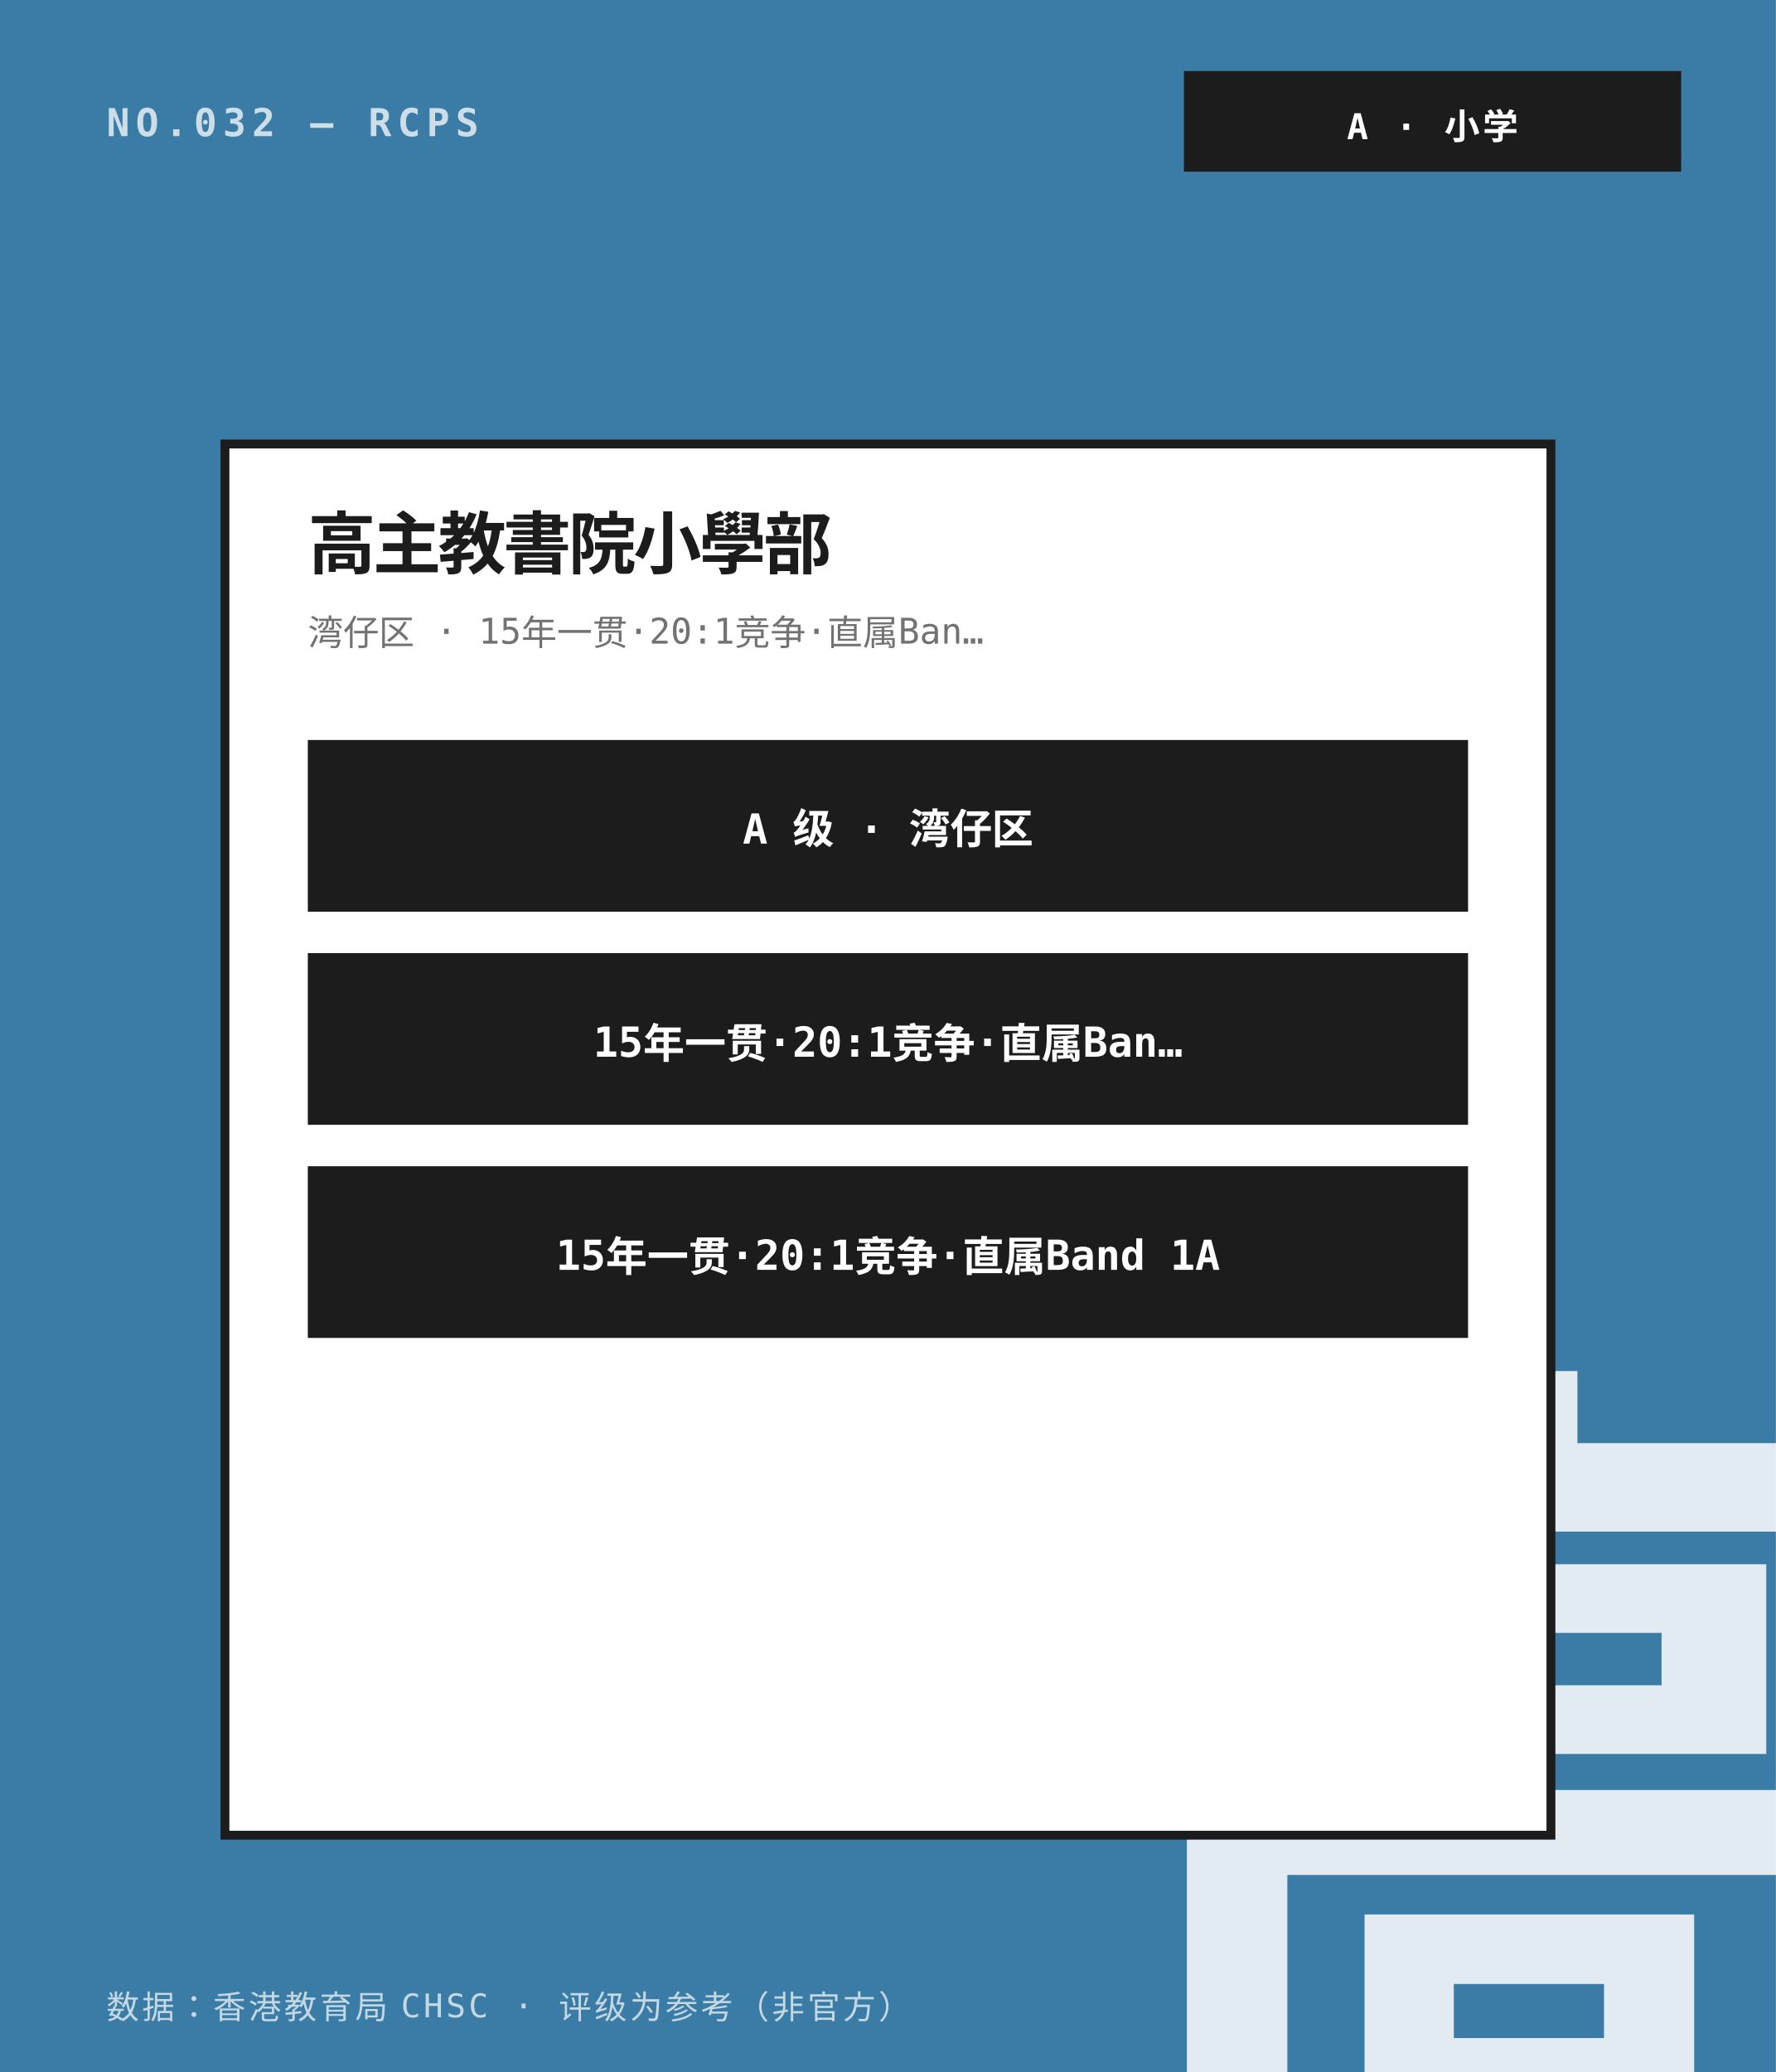
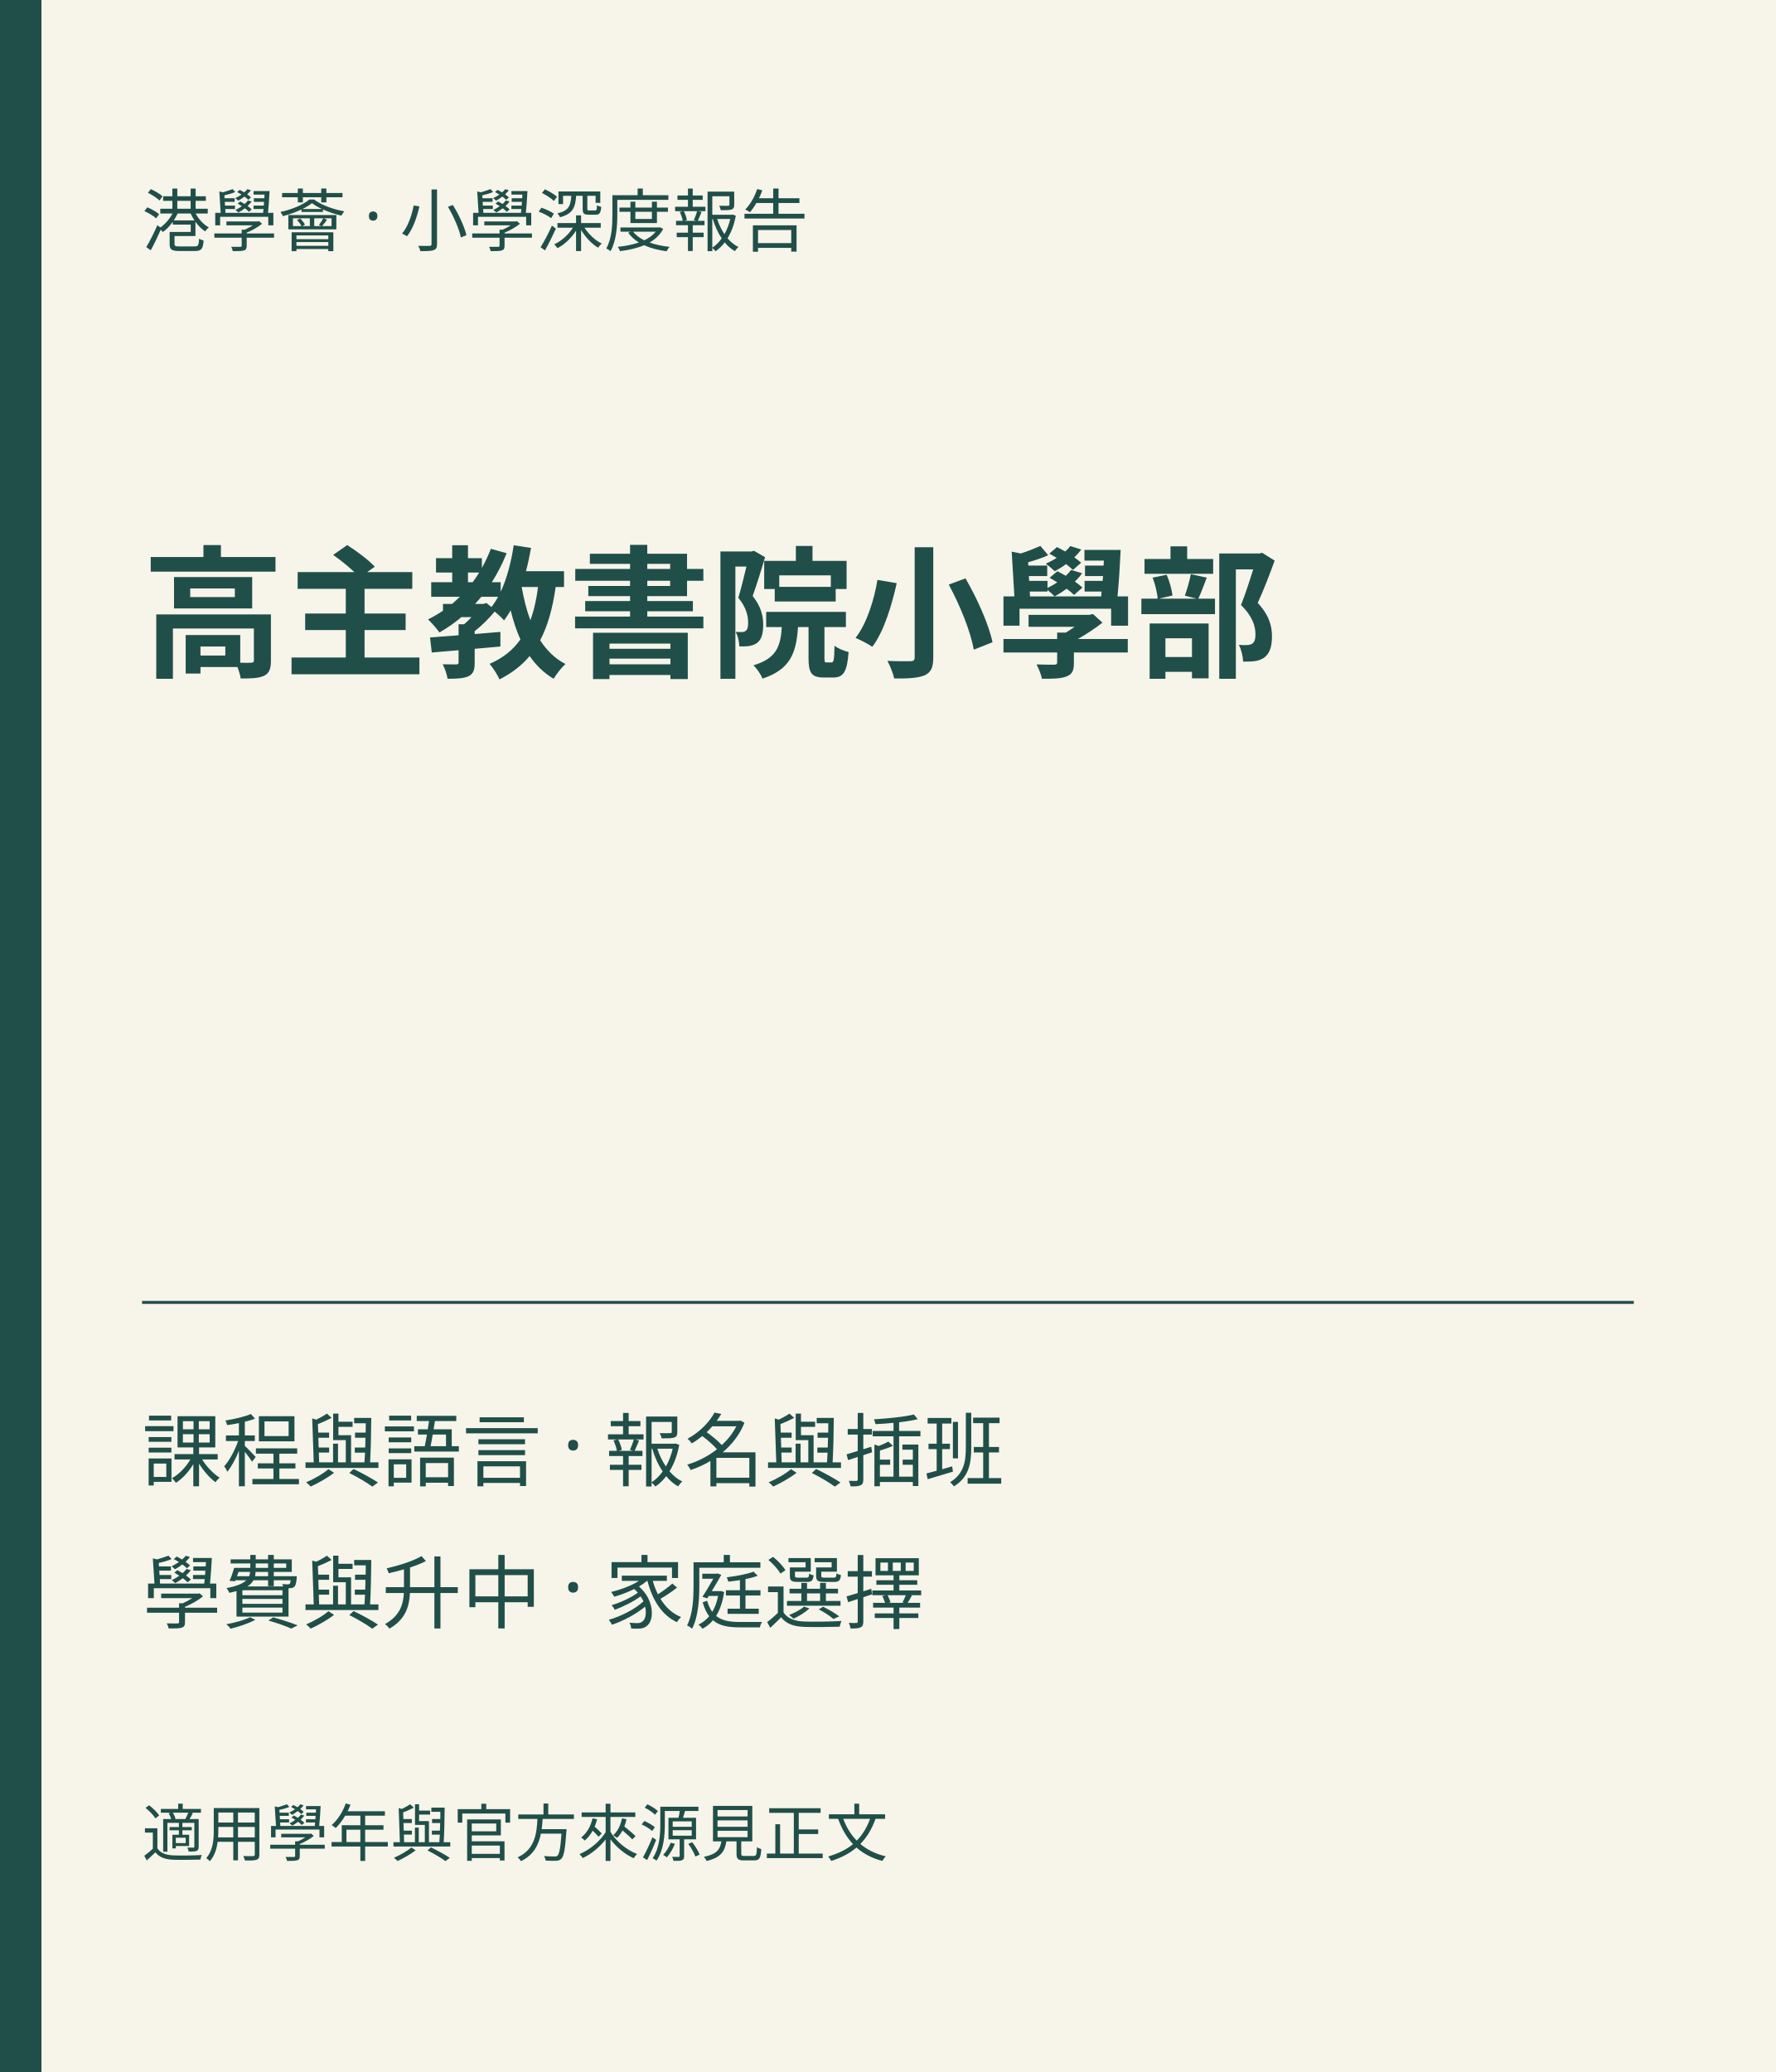
- <svg xmlns="http://www.w3.org/2000/svg" width="600" height="700" viewBox="0 0 600 700">
-   <rect width="600" height="700" fill="#3A7CA5" />
-   <rect x="400" y="24" width="168" height="34" fill="#1C1C1C" />
-   <text x="484" y="47" text-anchor="middle" font-family="ui-monospace, Menlo, monospace" font-size="12" font-weight="800" fill="#FFFFFF" letter-spacing="1">A · 小学</text>
-   <text x="372" y="710" font-family="Georgia, 'Times New Roman', serif" font-size="290" font-weight="800" fill="rgba(255,255,255,.85)" letter-spacing="-16">高</text>
-   <text x="36" y="46" font-family="ui-monospace, Menlo, monospace" font-size="13" font-weight="600" fill="rgba(255,255,255,.75)" letter-spacing="2">NO.032 — RCPS</text>
-   <rect x="76" y="150" width="448" height="470" fill="#FFFFFF" stroke="#1C1C1C" stroke-width="3" />
-   <text x="104" y="192" font-family="Georgia, 'Times New Roman', serif" font-size="23" font-weight="800" fill="#1C1C1C" letter-spacing="-1">高主教書院小學部</text>
-   <text x="104" y="218" font-family="ui-monospace, Menlo, monospace" font-size="12" fill="rgba(28,28,28,.62)">湾仔区 · 15年一贯·20:1竞争·直属Ban…</text>
-   <rect x="104" y="250" width="392" height="58" fill="#1C1C1C" />
-   <text x="300" y="285" text-anchor="middle" font-family="ui-monospace, Menlo, monospace" font-size="14" font-weight="800" fill="#FFFFFF">A 级 · 湾仔区</text>
-   <rect x="104" y="322" width="392" height="58" fill="#1C1C1C" />
-   <text x="300" y="357" text-anchor="middle" font-family="ui-monospace, Menlo, monospace" font-size="14" font-weight="800" fill="#FFFFFF">15年一贯·20:1竞争·直属Ban…</text>
-   <rect x="104" y="394" width="392" height="58" fill="#1C1C1C" />
-   <text x="300" y="429" text-anchor="middle" font-family="ui-monospace, Menlo, monospace" font-size="14" font-weight="800" fill="#FFFFFF">15年一贯·20:1竞争·直属Band 1A</text>
-   <text x="36" y="682" font-family="ui-monospace, Menlo, monospace" font-size="11" fill="rgba(255,255,255,.7)" letter-spacing="1">数据：香港教育局 CHSC · 评级为参考（非官方）</text>
+ <svg xmlns="http://www.w3.org/2000/svg" width="600" height="700">
+   <rect width="600" height="700" fill="#f7f4ea" />
+   <rect width="14" height="700" fill="#204f49" />
+   <g font-family="PingFang TC,sans-serif" fill="#204f49">
+     <text x="48" y="83" font-size="23">港學薈 · 小學深度報告</text>
+     <text x="48" y="225" font-size="48" font-weight="700">高主教書院小學部</text>
+     <path d="M48 440H552" stroke="#204f49" />
+     <text x="48" y="500" font-size="27">課程與語言 · 報名與插班</text>
+     <text x="48" y="548" font-size="27">學費與升中 · 家庭選擇</text>
+     <text x="48" y="627" font-size="21">適用學年與官方來源見正文</text>
+   </g>
</svg>
